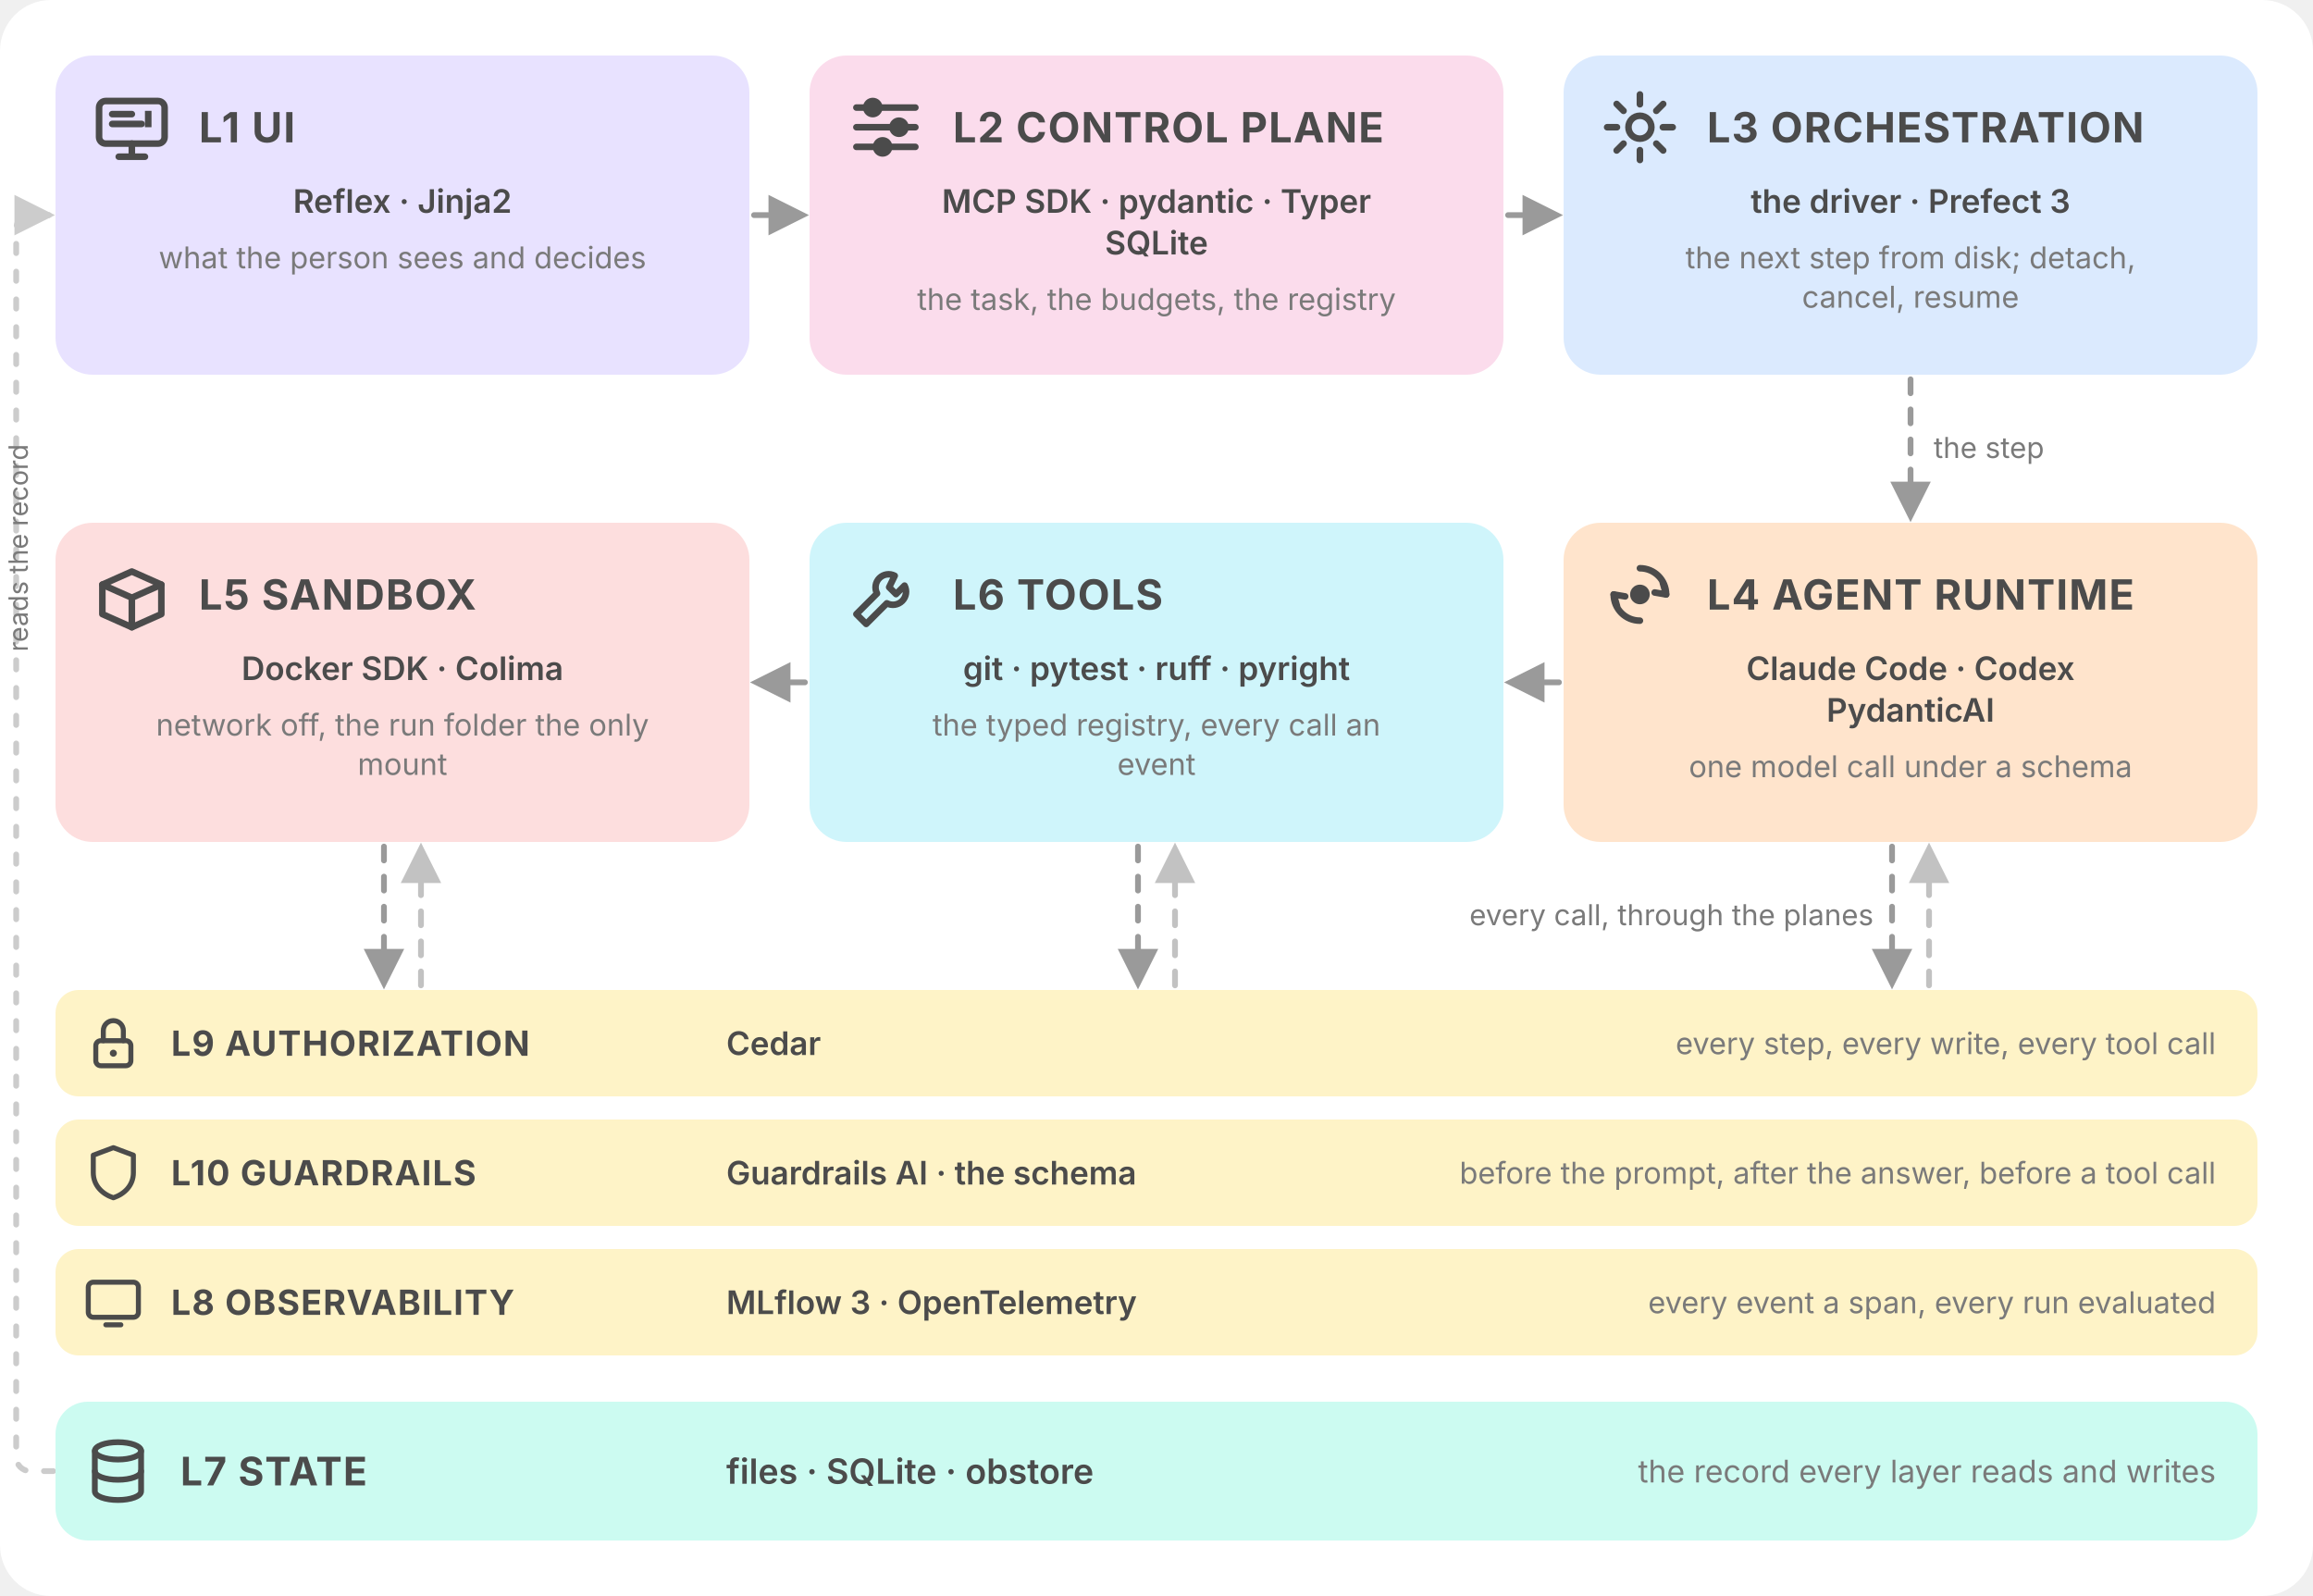
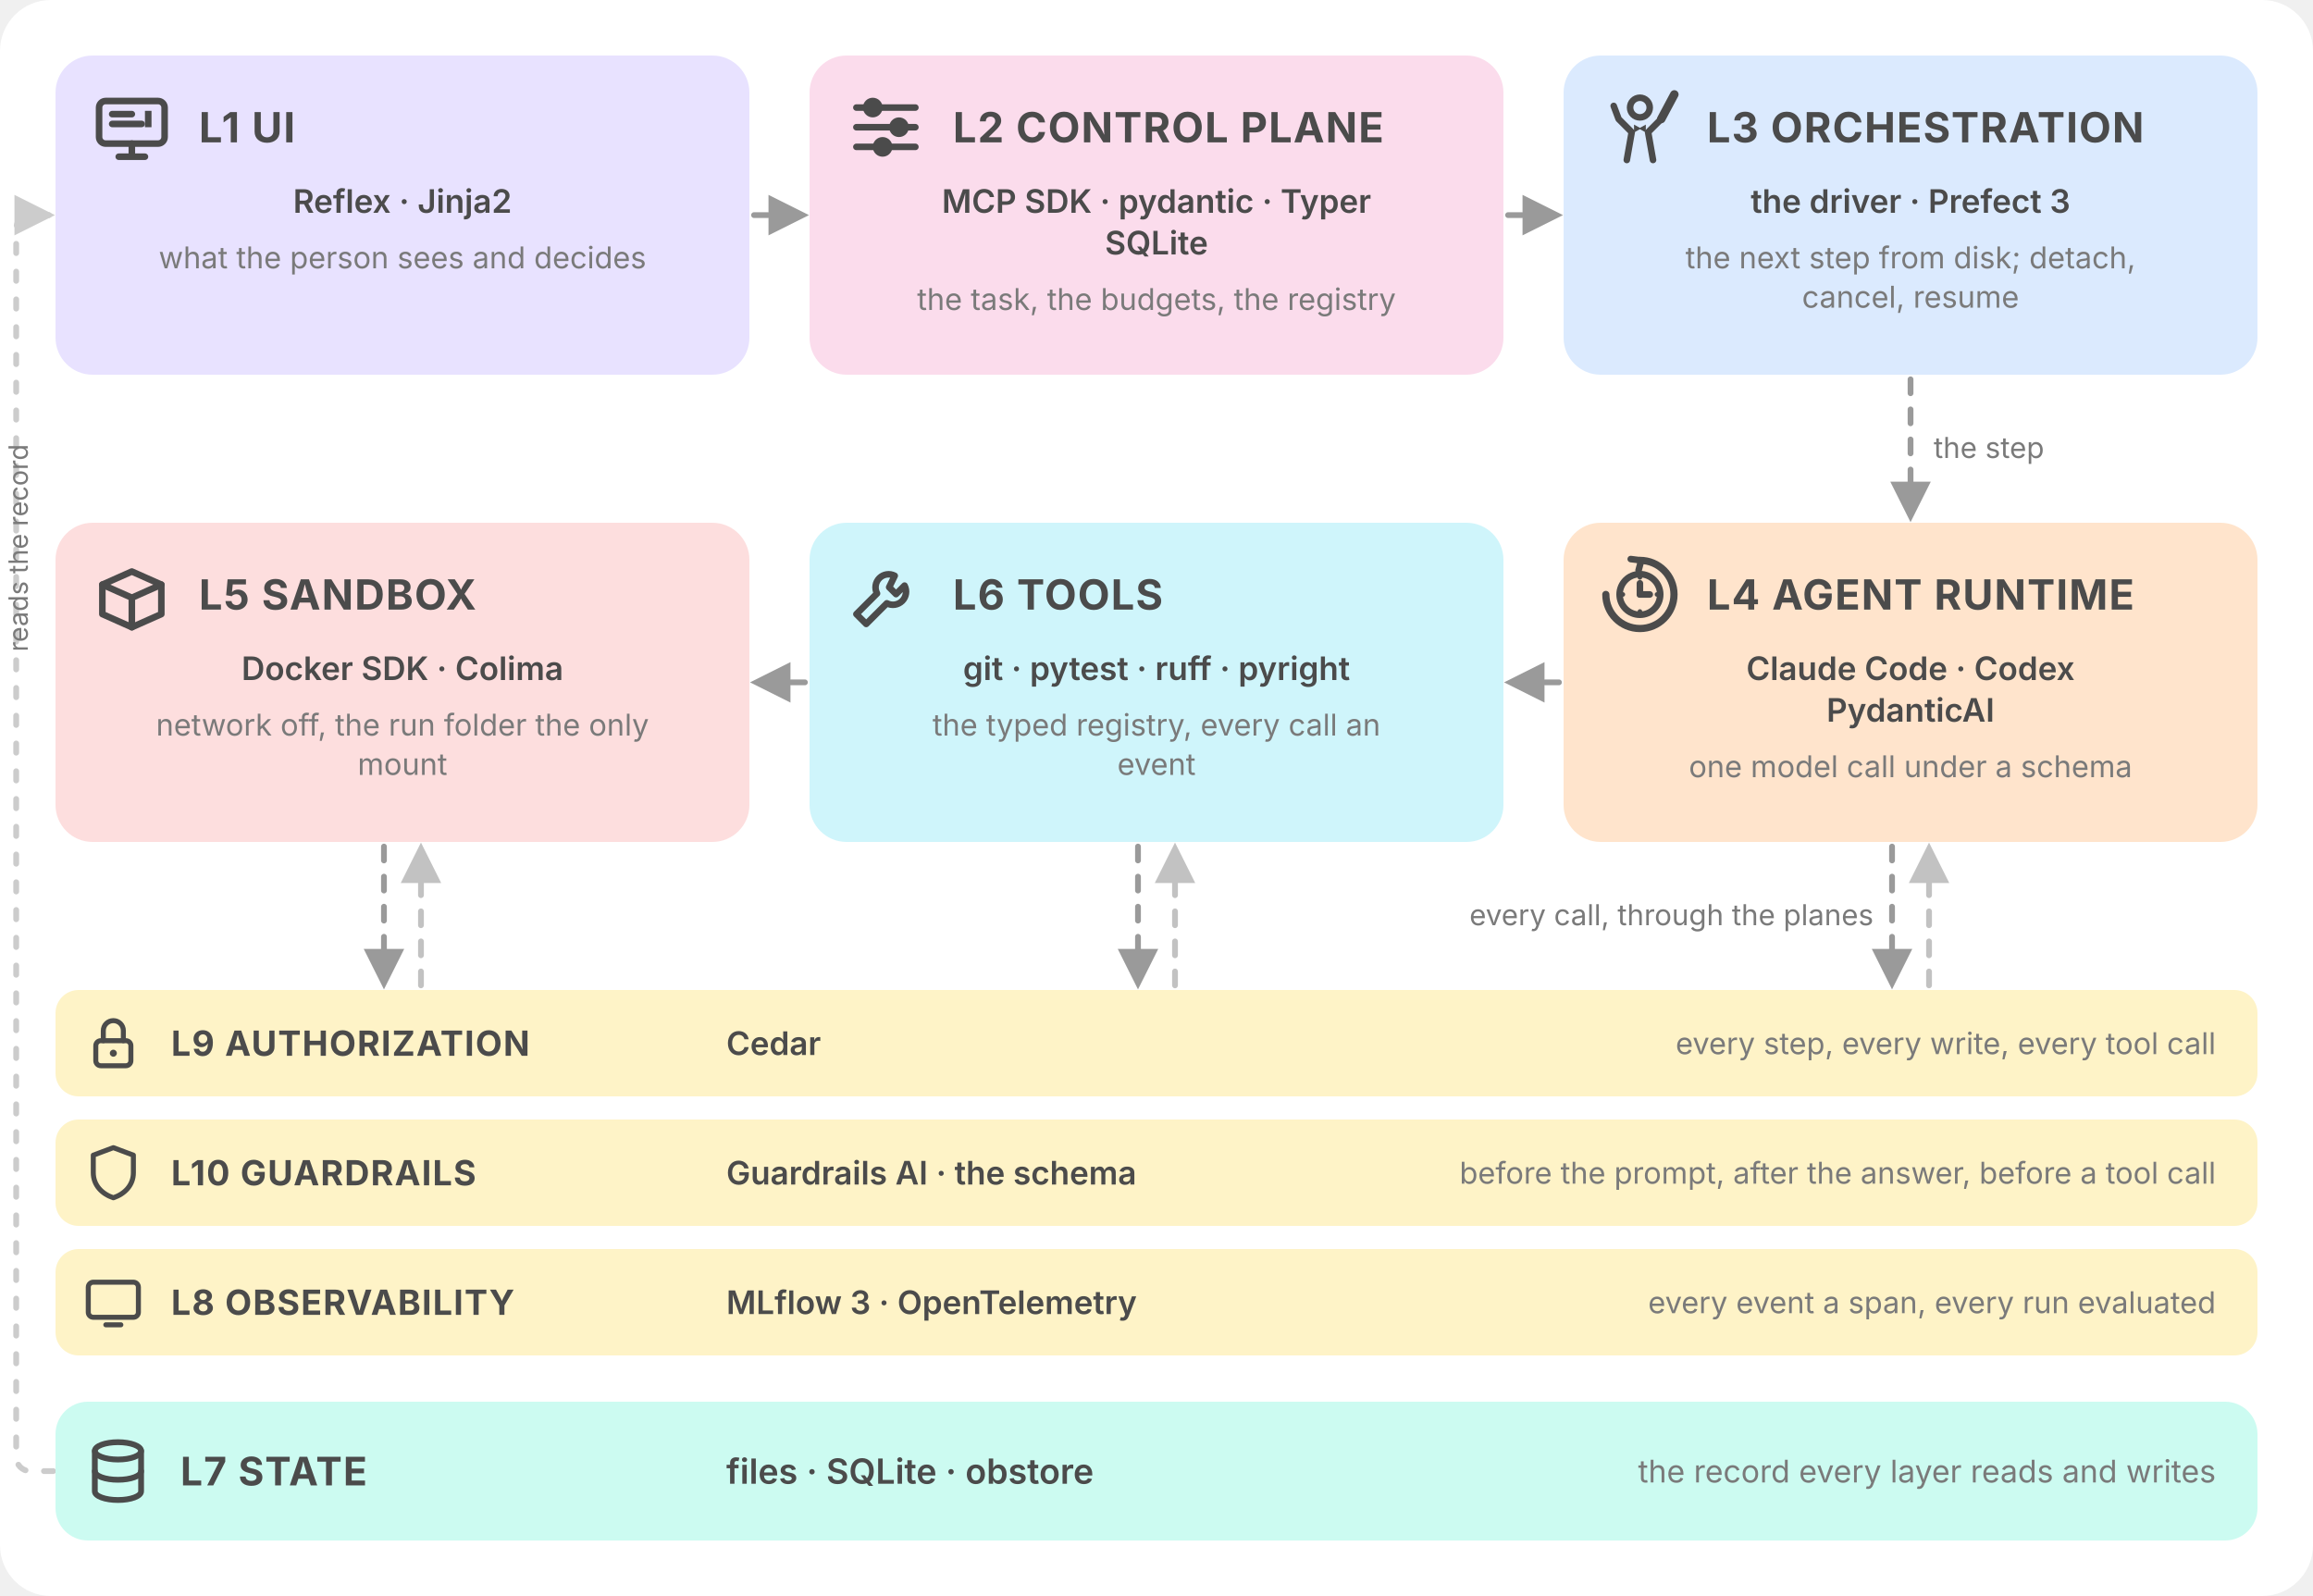
<svg xmlns="http://www.w3.org/2000/svg" viewBox="0 0 1000 690" width="1000" height="690" font-family="Inter, -apple-system, 'Segoe UI', Helvetica, Arial, sans-serif">
  <defs>
    <marker id="ah" viewBox="0 0 10 10" refX="9" refY="5" markerWidth="7" markerHeight="7" orient="auto-start-reverse">
      <path d="M0,0 L10,5 L0,10 z" fill="#9a9a9a" />
    </marker>
  </defs>
  <rect width="1000" height="690" rx="22" fill="#ffffff" />
  <rect x="24" y="24" width="300" height="138" rx="16" fill="#e8e2ff" />
  <g transform="translate(40,38) scale(1.41667)" fill="none" stroke="#4b4b4b" stroke-width="2" stroke-linecap="round" stroke-linejoin="round">
    <rect x="2" y="4" width="20" height="13" rx="2" />
    <path d="M8 21h8M12 17v4" />
    <path d="M6 8h6M6 11h9" />
    <rect x="16" y="7" width="2" height="5" fill="#4b4b4b" stroke="none">
      <animate attributeName="opacity" values="1;0;1" dur="0.8s" repeatCount="indefinite" />
    </rect>
  </g>
  <text x="86" y="55" dominant-baseline="central" font-size="18" font-weight="700" letter-spacing="0.5" fill="#4b4b4b">L1  UI</text>
  <text x="174" y="92" text-anchor="middle" font-size="14" font-weight="600" fill="#4b4b4b">Reflex · Jinja2</text>
  <text x="174" y="116" text-anchor="middle" font-size="13" fill="#7a7a7a">what the person sees and decides</text>
  <rect x="350" y="24" width="300" height="138" rx="16" fill="#fbdcec" />
  <g transform="translate(366,38) scale(1.41667)" fill="none" stroke="#4b4b4b" stroke-width="2" stroke-linecap="round" stroke-linejoin="round">
    <path d="M3 6h18M3 12h18M3 18h18" />
    <circle cx="8" cy="6" r="2" fill="#4b4b4b">
      <animate attributeName="cx" values="8;14;8" dur="2s" repeatCount="indefinite" />
    </circle>
    <circle cx="16" cy="12" r="2" fill="#4b4b4b">
      <animate attributeName="cx" values="16;9;16" dur="2.5s" repeatCount="indefinite" />
    </circle>
    <circle cx="11" cy="18" r="2" fill="#4b4b4b">
      <animate attributeName="cx" values="11;17;11" dur="3s" repeatCount="indefinite" />
    </circle>
  </g>
  <text x="412" y="55" dominant-baseline="central" font-size="18" font-weight="700" letter-spacing="0.5" fill="#4b4b4b">L2  CONTROL PLANE</text>
  <text x="500" y="92" text-anchor="middle" font-size="14" font-weight="600" fill="#4b4b4b">MCP SDK · pydantic · Typer</text>
  <text x="500" y="110" text-anchor="middle" font-size="14" font-weight="600" fill="#4b4b4b">SQLite</text>
  <text x="500" y="134" text-anchor="middle" font-size="13" fill="#7a7a7a">the task, the budgets, the registry</text>
  <rect x="676" y="24" width="300" height="138" rx="16" fill="#dbeafe" />
  <g transform="translate(692,38) scale(1.41667)" fill="none" stroke="#4b4b4b" stroke-width="2" stroke-linecap="round" stroke-linejoin="round">
+     <circle cx="12" cy="6" r="3" />
+     <path d="M10.2 11.2l1.8 1 1.8-1v2.4l-1.8-1-1.8 1z" fill="#4b4b4b" stroke="none" />
+     <path d="M9.5 13.5L8 22M14.5 13.5L16 22" />
    <g>
-       <circle cx="12" cy="12" r="3.5" />
-       <path d="M12 2v3M12 19v3M2 12h3M19 12h3M4.9 4.9l2.1 2.1M17 17l2.1 2.1M4.9 19.1L7 17M17 7l2.1-2.1" />
-       <animateTransform attributeName="transform" type="rotate" from="0 12 12" to="360 12 12" dur="4s" repeatCount="indefinite" />
+       <path d="M9 13L5.5 9.5 4 5.5" />
+       <animateTransform attributeName="transform" type="rotate" values="0 9 13;9 9 13;0 9 13;-7 9 13;0 9 13" dur="1.2s" repeatCount="indefinite" />
+     </g>
+     <g>
+       <path d="M15 13l3.5-3.5" />
+       <path d="M18.5 9.5L22.5 2" stroke-width="2.6" />
+       <animateTransform attributeName="transform" type="rotate" values="0 15 13;-28 15 13;0 15 13;18 15 13;0 15 13" dur="1.2s" repeatCount="indefinite" />
    </g>
  </g>
  <text x="738" y="55" dominant-baseline="central" font-size="18" font-weight="700" letter-spacing="0.5" fill="#4b4b4b">L3  ORCHESTRATION</text>
  <text x="826" y="92" text-anchor="middle" font-size="14" font-weight="600" fill="#4b4b4b">the driver · Prefect 3</text>
  <text x="826" y="116" text-anchor="middle" font-size="13" fill="#7a7a7a">the next step from disk; detach,</text>
  <text x="826" y="133" text-anchor="middle" font-size="13" fill="#7a7a7a">cancel, resume</text>
  <rect x="676" y="226" width="300" height="138" rx="16" fill="#ffe4cc" />
  <g transform="translate(692,240) scale(1.41667)" fill="none" stroke="#4b4b4b" stroke-width="2" stroke-linecap="round" stroke-linejoin="round">
-     <circle cx="12" cy="12" r="3" fill="#4b4b4b" stroke="none">
-       <animate attributeName="r" values="3;3.8;3" dur="1.5s" repeatCount="indefinite" />
-     </circle>
+     <circle cx="12" cy="12" r="6.2" />
+     <circle cx="12" cy="6.8" r="0.7" fill="#4b4b4b" stroke="none" />
+     <circle cx="17.2" cy="12" r="0.7" fill="#4b4b4b" stroke="none" />
+     <circle cx="12" cy="17.2" r="0.7" fill="#4b4b4b" stroke="none" />
+     <circle cx="6.8" cy="12" r="0.7" fill="#4b4b4b" stroke="none" />
+     <path d="M12 12V8.6" />
    <g>
-       <path d="M20 12a8 8 0 0 0-8-8M4 12a8 8 0 0 0 8 8" />
-       <path d="M19 8.5l1 3.5-3.5-.6M5 15.5l-1-3.5 3.5.6" />
-       <animateTransform attributeName="transform" type="rotate" from="0 12 12" to="360 12 12" dur="2s" repeatCount="indefinite" />
+       <path d="M12 12h3" />
+       <animateTransform attributeName="transform" type="rotate" from="0 12 12" to="360 12 12" dur="4s" repeatCount="indefinite" />
+     </g>
+     <g>
+       <path d="M12 1.6A10.4 10.4 0 1 1 1.6 12" stroke-width="2.2" />
+       <path d="M9.2 1.2L12.4 1.6 11.6 4.6" />
+       <animateTransform attributeName="transform" type="rotate" from="0 12 12" to="360 12 12" dur="3s" repeatCount="indefinite" />
    </g>
  </g>
  <text x="738" y="257" dominant-baseline="central" font-size="18" font-weight="700" letter-spacing="0.5" fill="#4b4b4b">L4  AGENT RUNTIME</text>
  <text x="826" y="294" text-anchor="middle" font-size="14" font-weight="600" fill="#4b4b4b">Claude Code · Codex</text>
  <text x="826" y="312" text-anchor="middle" font-size="14" font-weight="600" fill="#4b4b4b">PydanticAI</text>
  <text x="826" y="336" text-anchor="middle" font-size="13" fill="#7a7a7a">one model call under a schema</text>
  <rect x="350" y="226" width="300" height="138" rx="16" fill="#cff5fb" />
  <g transform="translate(366,240) scale(1.41667)" fill="none" stroke="#4b4b4b" stroke-width="2" stroke-linecap="round" stroke-linejoin="round">
    <g>
      <path d="M14.7 6.3a4 4 0 0 0-5.4 5.4L3 18l3 3 6.3-6.3a4 4 0 0 0 5.4-5.4l-2.6 2.6-2.1-2.1z" />
      <animateTransform attributeName="transform" type="rotate" values="0 12 12;-14 12 12;0 12 12" dur="1.3s" repeatCount="indefinite" />
    </g>
  </g>
  <text x="412" y="257" dominant-baseline="central" font-size="18" font-weight="700" letter-spacing="0.5" fill="#4b4b4b">L6  TOOLS</text>
  <text x="500" y="294" text-anchor="middle" font-size="14" font-weight="600" fill="#4b4b4b">git · pytest · ruff · pyright</text>
  <text x="500" y="318" text-anchor="middle" font-size="13" fill="#7a7a7a">the typed registry, every call an</text>
  <text x="500" y="335" text-anchor="middle" font-size="13" fill="#7a7a7a">event</text>
  <rect x="24" y="226" width="300" height="138" rx="16" fill="#fddede" />
  <g transform="translate(40,240) scale(1.41667)" fill="none" stroke="#4b4b4b" stroke-width="2" stroke-linecap="round" stroke-linejoin="round">
    <path d="M3 9v9l9 4 9-4V9" />
    <path d="M12 22V13" />
    <g>
      <path d="M3 9l9-4 9 4-9 4z" />
      <animateTransform attributeName="transform" type="translate" values="0 0;0 -1.5;0 0" dur="1.5s" repeatCount="indefinite" />
    </g>
  </g>
  <text x="86" y="257" dominant-baseline="central" font-size="18" font-weight="700" letter-spacing="0.5" fill="#4b4b4b">L5  SANDBOX</text>
  <text x="174" y="294" text-anchor="middle" font-size="14" font-weight="600" fill="#4b4b4b">Docker SDK · Colima</text>
  <text x="174" y="318" text-anchor="middle" font-size="13" fill="#7a7a7a">network off, the run folder the only</text>
  <text x="174" y="335" text-anchor="middle" font-size="13" fill="#7a7a7a">mount</text>
  <line x1="326" y1="93" x2="348" y2="93" stroke="#9a9a9a" stroke-width="2.5" stroke-linecap="round" stroke-dasharray="6 7" opacity="1" marker-end="url(#ah)">
    <animate attributeName="stroke-dashoffset" from="26" to="0" dur="0.8s" repeatCount="indefinite" />
  </line>
  <line x1="652" y1="93" x2="674" y2="93" stroke="#9a9a9a" stroke-width="2.5" stroke-linecap="round" stroke-dasharray="6 7" opacity="1" marker-end="url(#ah)">
    <animate attributeName="stroke-dashoffset" from="26" to="0" dur="0.8s" repeatCount="indefinite" />
  </line>
  <line x1="826" y1="164" x2="826" y2="224" stroke="#9a9a9a" stroke-width="2.5" stroke-linecap="round" stroke-dasharray="6 7" opacity="1" marker-end="url(#ah)">
    <animate attributeName="stroke-dashoffset" from="26" to="0" dur="0.8s" repeatCount="indefinite" />
  </line>
  <text x="836" y="198" text-anchor="start" font-size="12.5" fill="#7a7a7a">the step</text>
  <line x1="674" y1="295" x2="652" y2="295" stroke="#9a9a9a" stroke-width="2.5" stroke-linecap="round" stroke-dasharray="6 7" opacity="1" marker-end="url(#ah)">
    <animate attributeName="stroke-dashoffset" from="26" to="0" dur="0.8s" repeatCount="indefinite" />
  </line>
  <line x1="348" y1="295" x2="326" y2="295" stroke="#9a9a9a" stroke-width="2.5" stroke-linecap="round" stroke-dasharray="6 7" opacity="1" marker-end="url(#ah)">
    <animate attributeName="stroke-dashoffset" from="26" to="0" dur="0.8s" repeatCount="indefinite" />
  </line>
  <line x1="818" y1="366" x2="818" y2="426" stroke="#9a9a9a" stroke-width="2.5" stroke-linecap="round" stroke-dasharray="6 7" opacity="1" marker-end="url(#ah)">
    <animate attributeName="stroke-dashoffset" from="26" to="0" dur="0.6s" repeatCount="indefinite" />
  </line>
  <text x="810" y="400" text-anchor="end" font-size="12.5" fill="#7a7a7a">every call, through the planes</text>
  <line x1="834" y1="426" x2="834" y2="366" stroke="#9a9a9a" stroke-width="2.5" stroke-linecap="round" stroke-dasharray="6 7" opacity="0.6" marker-end="url(#ah)">
    <animate attributeName="stroke-dashoffset" from="26" to="0" dur="0.6s" repeatCount="indefinite" />
  </line>
  <line x1="492" y1="366" x2="492" y2="426" stroke="#9a9a9a" stroke-width="2.5" stroke-linecap="round" stroke-dasharray="6 7" opacity="1" marker-end="url(#ah)">
    <animate attributeName="stroke-dashoffset" from="26" to="0" dur="0.6s" repeatCount="indefinite" />
  </line>
  <line x1="508" y1="426" x2="508" y2="366" stroke="#9a9a9a" stroke-width="2.5" stroke-linecap="round" stroke-dasharray="6 7" opacity="0.6" marker-end="url(#ah)">
    <animate attributeName="stroke-dashoffset" from="26" to="0" dur="0.6s" repeatCount="indefinite" />
  </line>
  <line x1="166" y1="366" x2="166" y2="426" stroke="#9a9a9a" stroke-width="2.5" stroke-linecap="round" stroke-dasharray="6 7" opacity="1" marker-end="url(#ah)">
    <animate attributeName="stroke-dashoffset" from="26" to="0" dur="0.6s" repeatCount="indefinite" />
  </line>
  <line x1="182" y1="426" x2="182" y2="366" stroke="#9a9a9a" stroke-width="2.5" stroke-linecap="round" stroke-dasharray="6 7" opacity="0.6" marker-end="url(#ah)">
    <animate attributeName="stroke-dashoffset" from="26" to="0" dur="0.6s" repeatCount="indefinite" />
  </line>
  <path d="M23,636 H13 A6,6 0 0 1 7,630 V99 A6,6 0 0 1 13,93 H22" fill="none" stroke="#9a9a9a" stroke-width="2.5" stroke-linecap="round" stroke-dasharray="4 8" opacity="0.5" marker-end="url(#ah)">
    <animate attributeName="stroke-dashoffset" from="24" to="0" dur="1.2s" repeatCount="indefinite" />
  </path>
  <text x="12" y="192" font-size="11.5" fill="#7a7a7a" transform="rotate(-90 12,192)" text-anchor="end">reads the record</text>
  <rect x="24" y="428" width="952" height="46" rx="10" fill="#fef3c7" />
  <g transform="translate(36,438) scale(1.08333)" fill="none" stroke="#4b4b4b" stroke-width="2" stroke-linecap="round" stroke-linejoin="round">
    <g>
      <rect x="5" y="11" width="14" height="10" rx="2" />
      <path d="M8 11V7a4 4 0 0 1 8 0v4" />
      <circle cx="12" cy="16" r="1.4" fill="#4b4b4b" stroke="none" />
      <animateTransform attributeName="transform" type="rotate" values="0 12 16;-7 12 16;0 12 16;7 12 16;0 12 16" dur="1.8s" repeatCount="indefinite" />
    </g>
  </g>
  <text x="74" y="451" dominant-baseline="central" font-size="15" font-weight="700" letter-spacing="0.5" fill="#4b4b4b">L9  AUTHORIZATION</text>
  <text x="314" y="451" dominant-baseline="central" font-size="14" font-weight="600" fill="#4b4b4b">Cedar</text>
  <text x="958" y="451" dominant-baseline="central" text-anchor="end" font-size="13" fill="#7a7a7a">every step, every write, every tool call</text>
  <rect x="24" y="484" width="952" height="46" rx="10" fill="#fef3c7" />
  <g transform="translate(36,494) scale(1.08333)" fill="none" stroke="#4b4b4b" stroke-width="2" stroke-linecap="round" stroke-linejoin="round">
    <path d="M12 2l8 3v7c0 5-3.5 8.5-8 10-4.5-1.5-8-5-8-10V5z" />
    <path d="M8.5 12.5l2.3 2.3L15.5 10" stroke-dasharray="12" stroke-dashoffset="12">
      <animate attributeName="stroke-dashoffset" values="12;0;0;12" keyTimes="0;0.4;0.8;1" dur="1.5s" repeatCount="indefinite" />
    </path>
  </g>
  <text x="74" y="507" dominant-baseline="central" font-size="15" font-weight="700" letter-spacing="0.5" fill="#4b4b4b">L10  GUARDRAILS</text>
  <text x="314" y="507" dominant-baseline="central" font-size="14" font-weight="600" fill="#4b4b4b">Guardrails AI · the schema</text>
  <text x="958" y="507" dominant-baseline="central" text-anchor="end" font-size="13" fill="#7a7a7a">before the prompt, after the answer, before a tool call</text>
  <rect x="24" y="540" width="952" height="46" rx="10" fill="#fef3c7" />
  <g transform="translate(36,550) scale(1.08333)" fill="none" stroke="#4b4b4b" stroke-width="2" stroke-linecap="round" stroke-linejoin="round">
    <rect x="2" y="4" width="20" height="14" rx="2" />
    <path d="M4 12h3l2-5 3 10 2-6 2 3h4" stroke-dasharray="40" stroke-dashoffset="40">
      <animate attributeName="stroke-dashoffset" values="40;0" dur="1.2s" repeatCount="indefinite" />
    </path>
    <path d="M9 21h6" />
  </g>
  <text x="74" y="563" dominant-baseline="central" font-size="15" font-weight="700" letter-spacing="0.5" fill="#4b4b4b">L8  OBSERVABILITY</text>
  <text x="314" y="563" dominant-baseline="central" font-size="14" font-weight="600" fill="#4b4b4b">MLflow 3 · OpenTelemetry</text>
  <text x="958" y="563" dominant-baseline="central" text-anchor="end" font-size="13" fill="#7a7a7a">every event a span, every run evaluated</text>
  <rect x="24" y="606" width="952" height="60" rx="14" fill="#ccfbf1" />
  <g transform="translate(36,621) scale(1.25)" fill="none" stroke="#4b4b4b" stroke-width="2" stroke-linecap="round" stroke-linejoin="round">
    <ellipse cx="12" cy="5" rx="8" ry="3" />
    <path d="M4 5v14c0 1.7 3.6 3 8 3s8-1.3 8-3V5" />
    <path d="M4 12c0 1.7 3.6 3 8 3s8-1.3 8-3">
      <animate attributeName="opacity" values="1;0.3;1" dur="1.5s" repeatCount="indefinite" />
    </path>
  </g>
  <text x="78" y="636" dominant-baseline="central" font-size="17" font-weight="700" letter-spacing="0.5" fill="#4b4b4b">L7  STATE</text>
  <text x="314" y="636" dominant-baseline="central" font-size="15" font-weight="600" fill="#4b4b4b">files · SQLite · obstore</text>
  <text x="958" y="636" dominant-baseline="central" text-anchor="end" font-size="13.5" fill="#7a7a7a">the record every layer reads and writes</text>
</svg>
